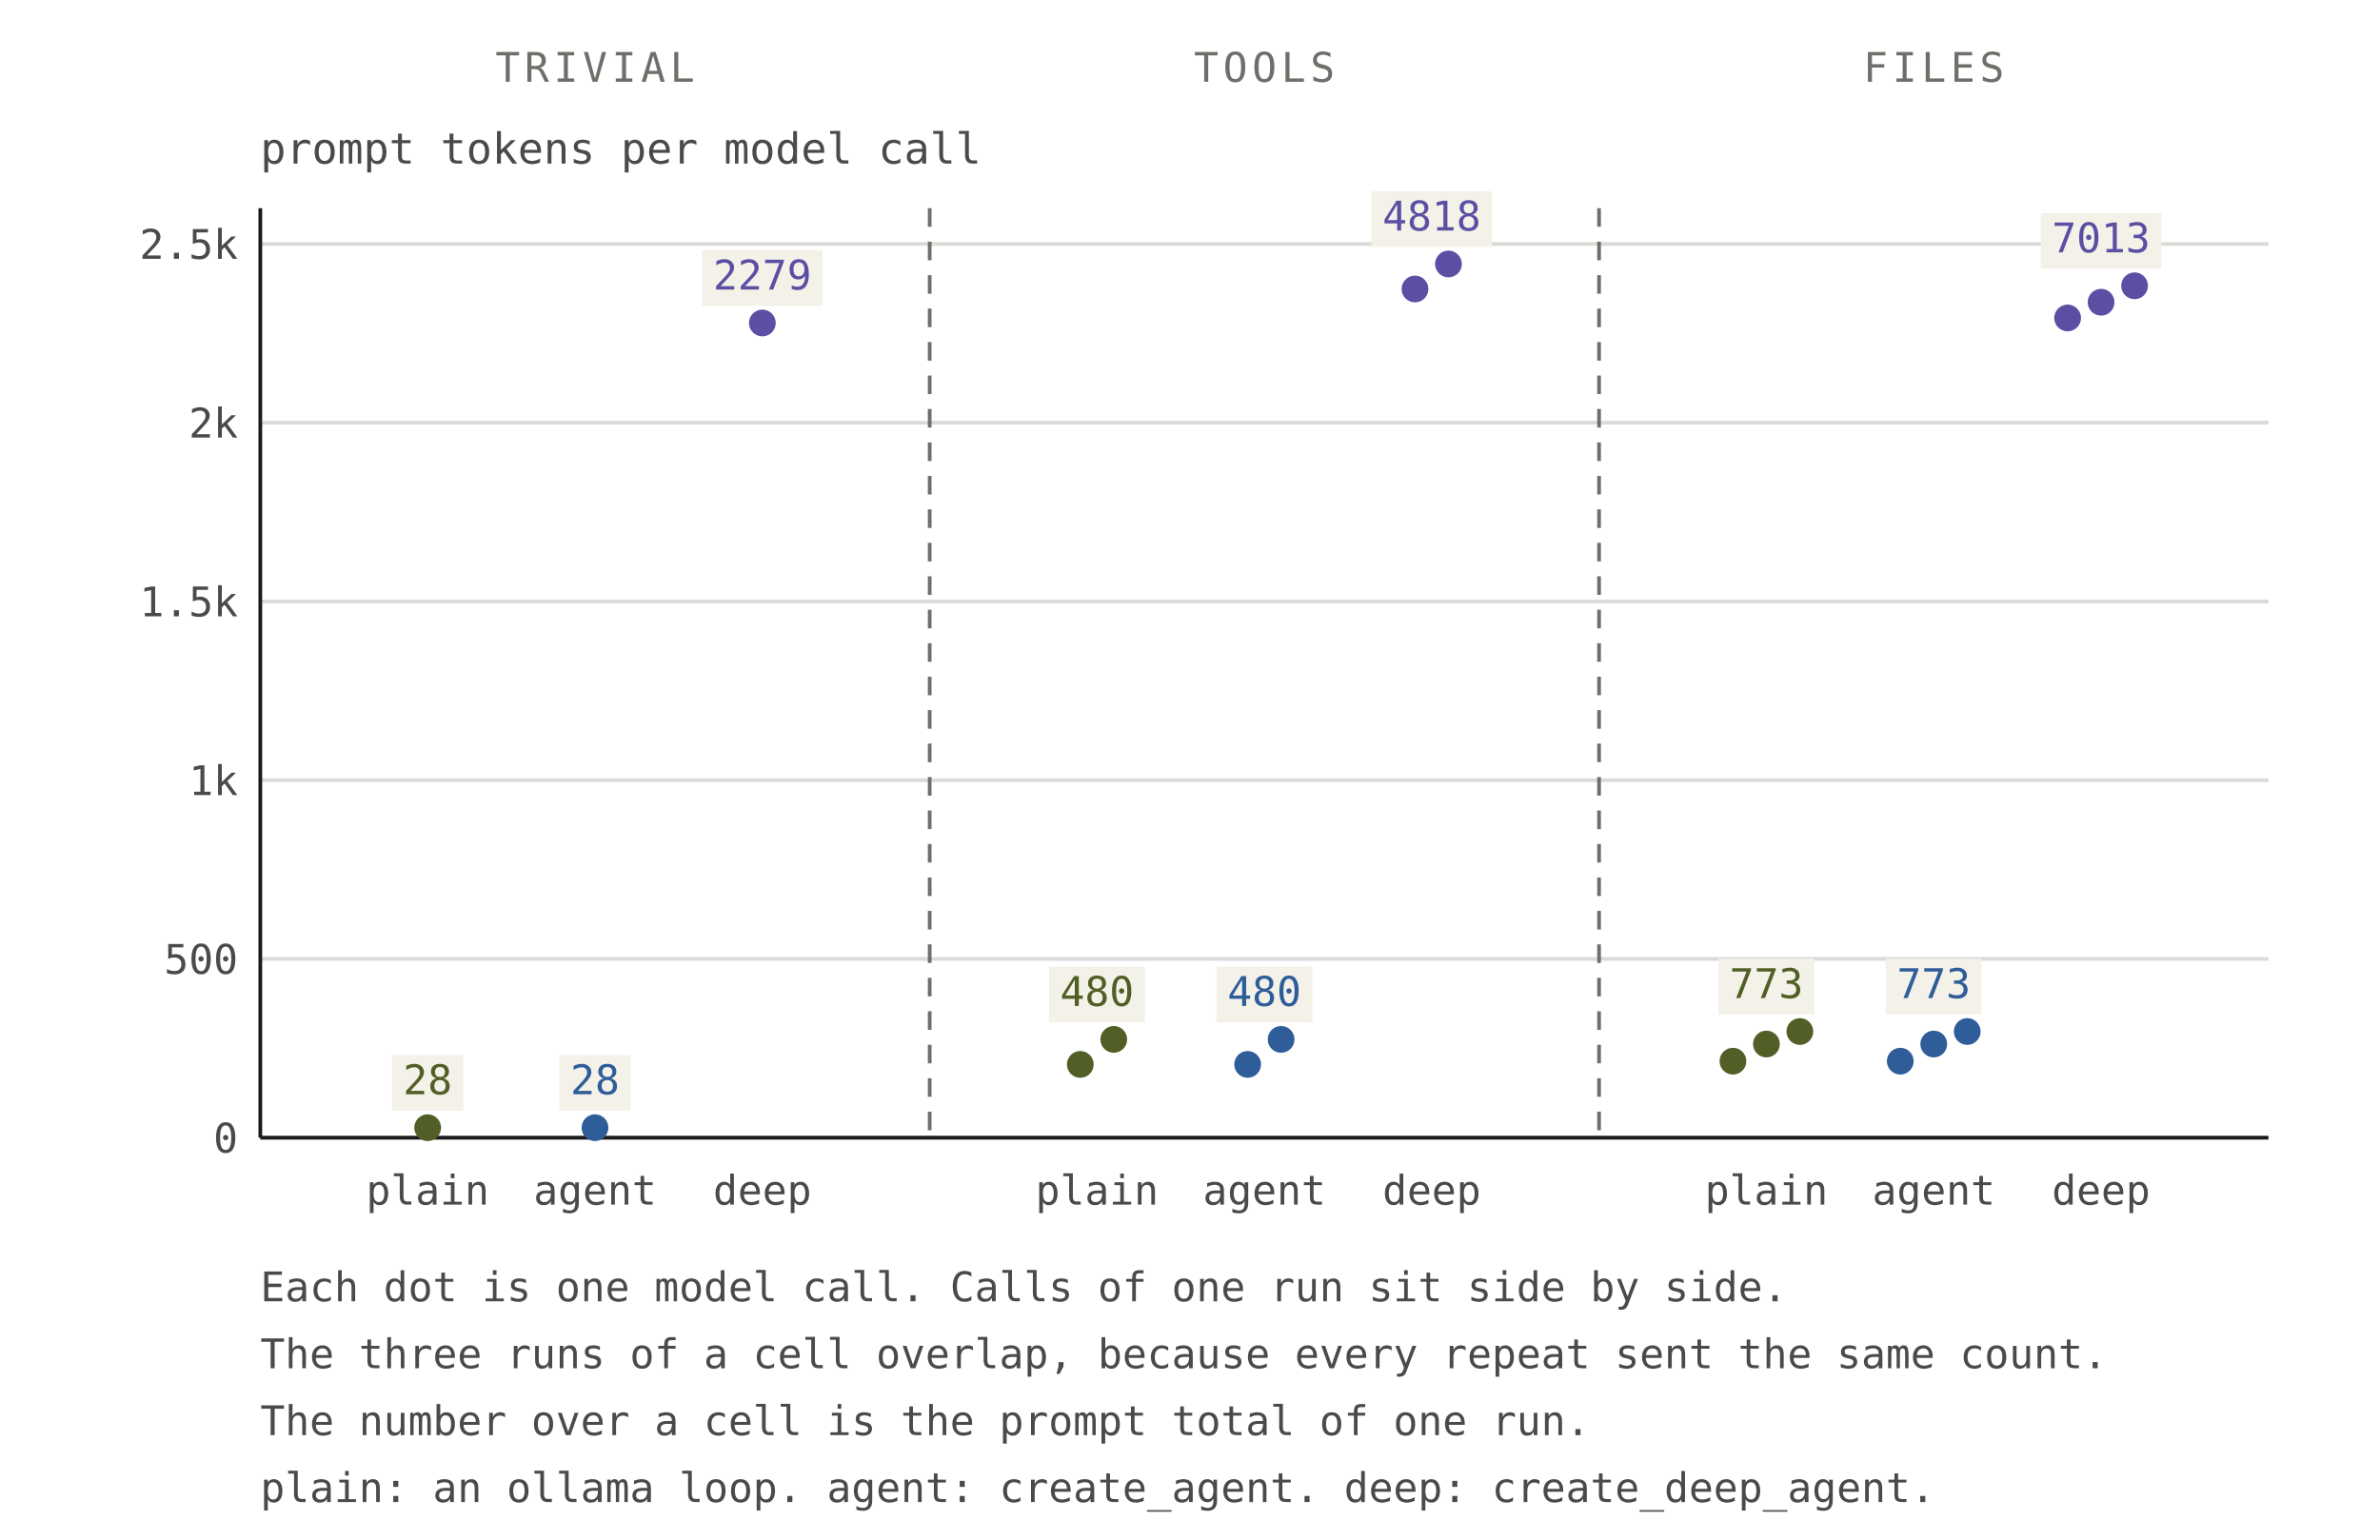
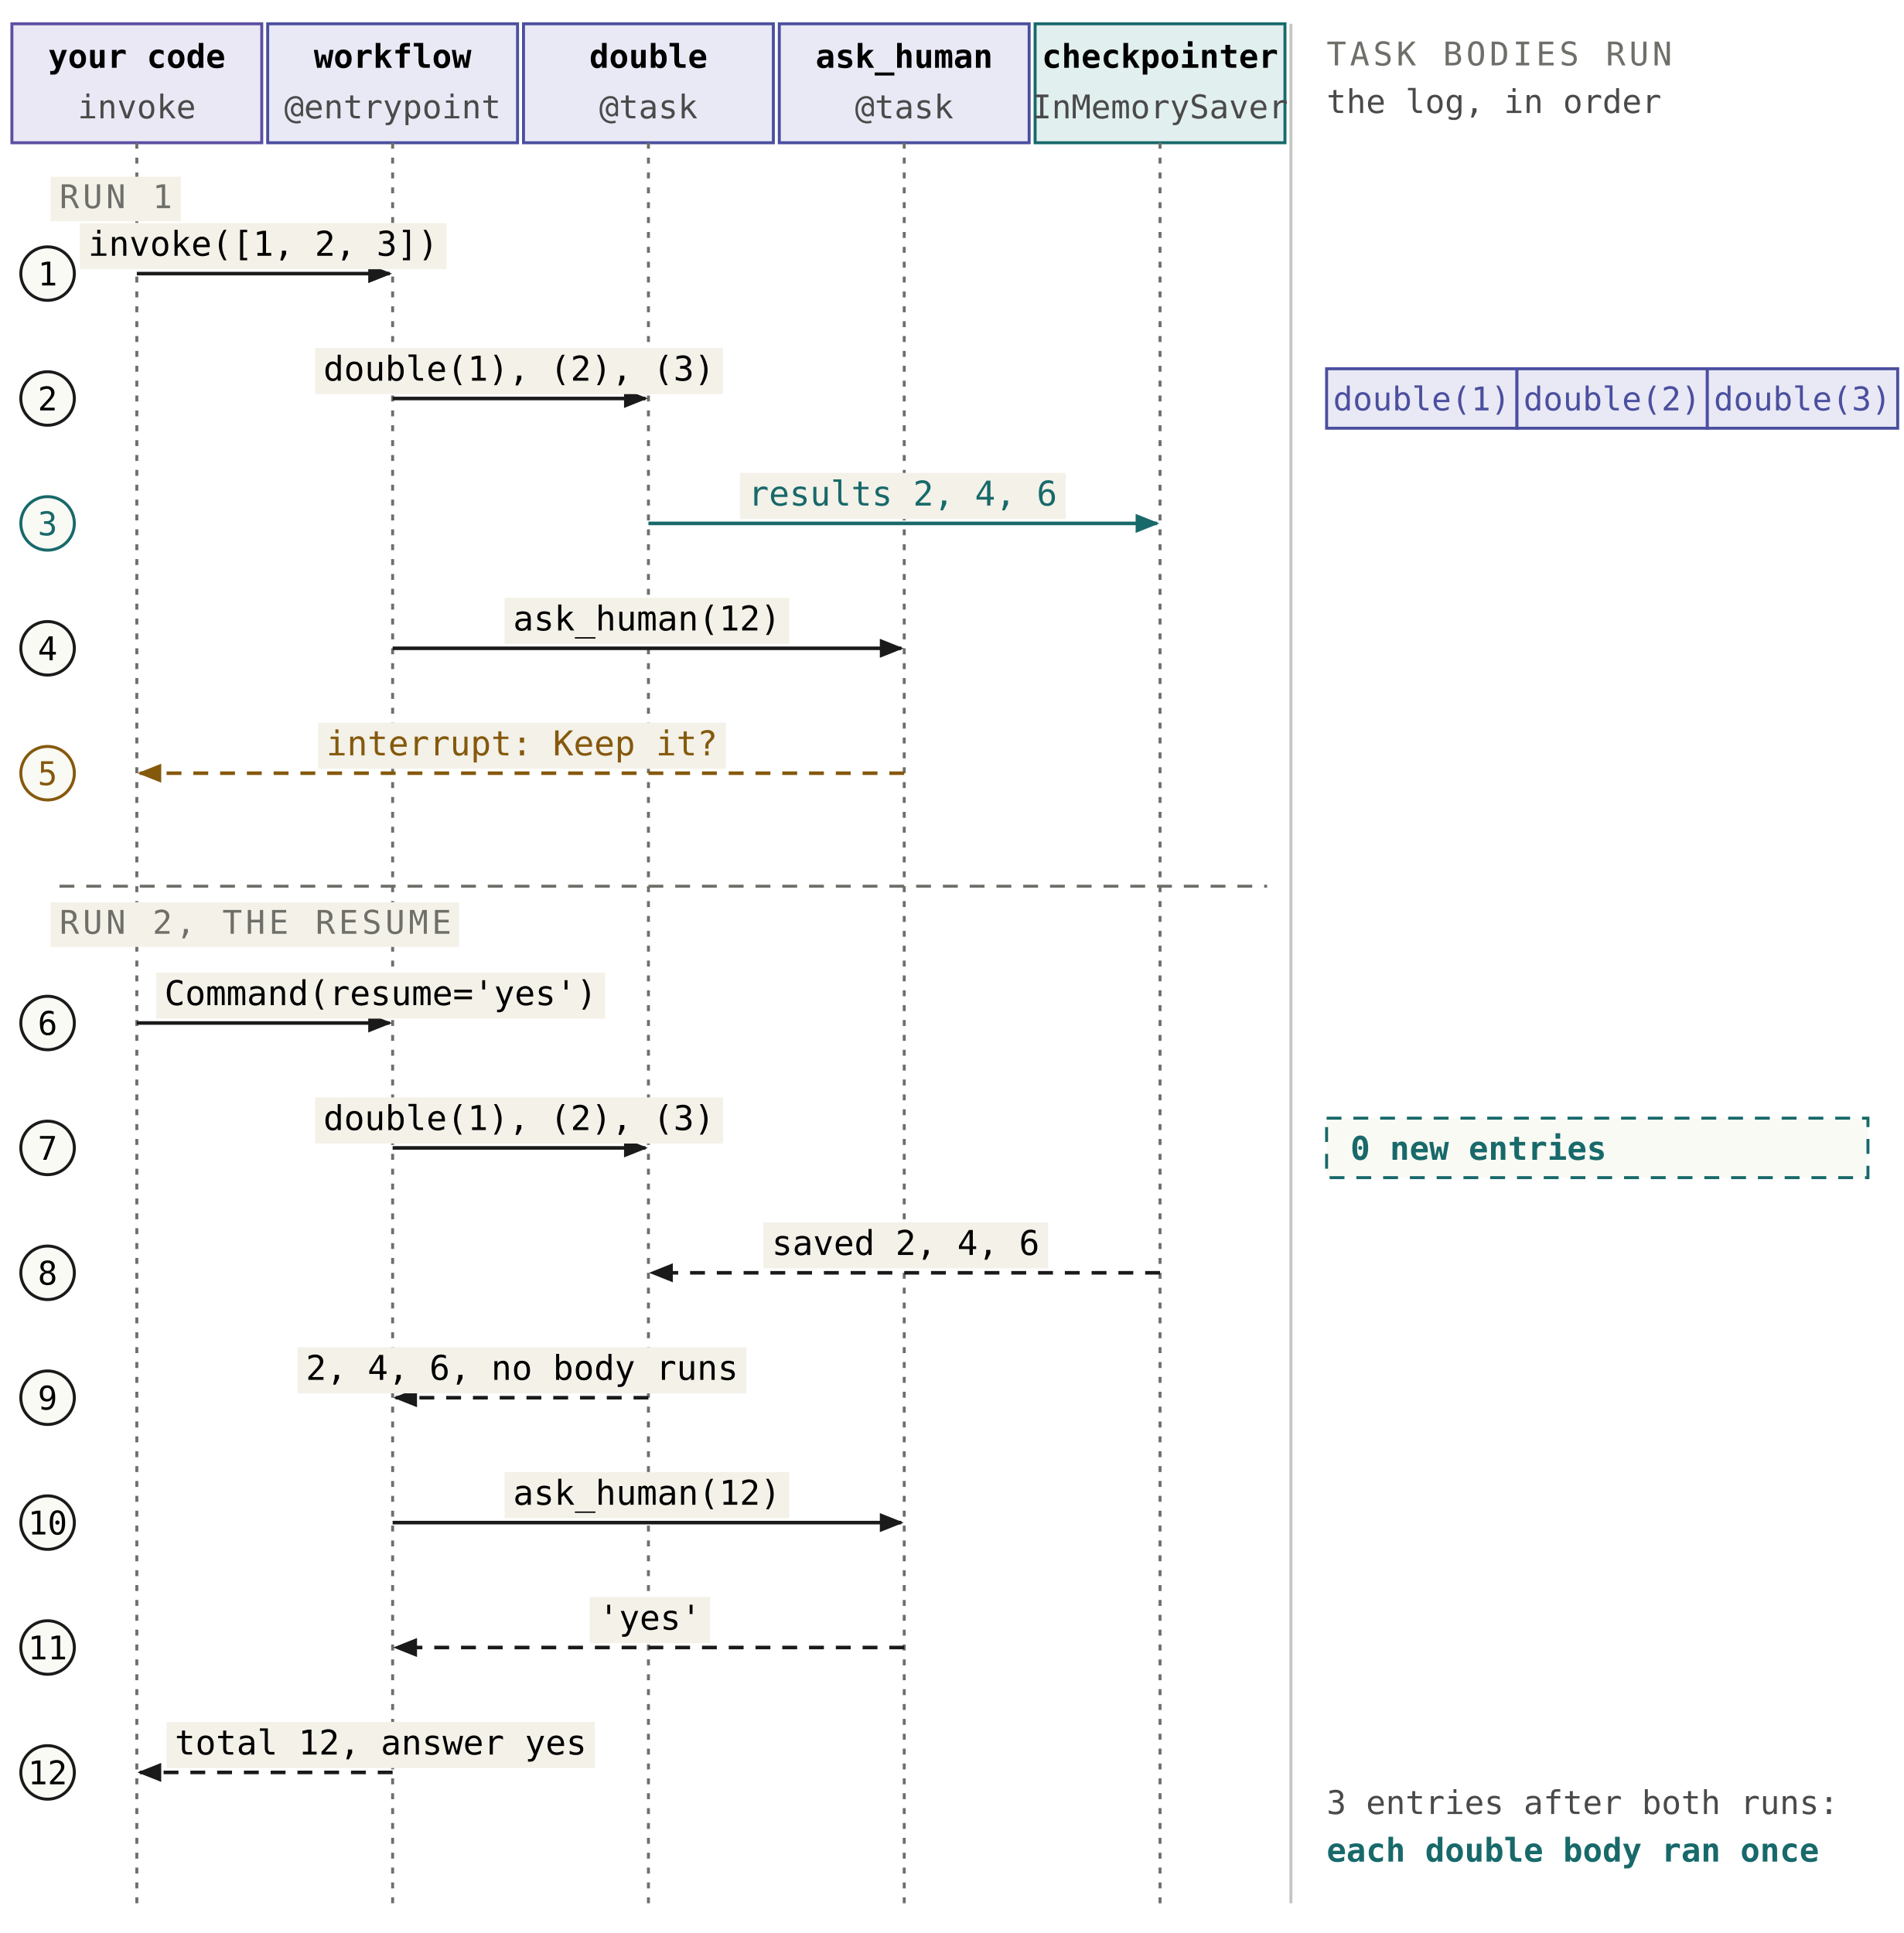
- <svg xmlns="http://www.w3.org/2000/svg" viewBox="0 0 640 414" role="img" aria-labelledby="fig-6-3-title fig-6-3-desc" font-family="JetBrains Mono, ui-monospace, monospace">
-   <line x1="70" y1="306" x2="610" y2="306" stroke="var(--m-ink-mute, #6f6f6a)" stroke-width="1" stroke-opacity="0.25" />
-   <text x="64" y="310" font-size="11" text-anchor="end" fill="var(--m-ink-soft, #4a4a4a)">0</text>
-   <line x1="70" y1="257.92" x2="610" y2="257.92" stroke="var(--m-ink-mute, #6f6f6a)" stroke-width="1" stroke-opacity="0.25" />
-   <text x="64" y="261.92" font-size="11" text-anchor="end" fill="var(--m-ink-soft, #4a4a4a)">500</text>
-   <line x1="70" y1="209.85" x2="610" y2="209.85" stroke="var(--m-ink-mute, #6f6f6a)" stroke-width="1" stroke-opacity="0.25" />
-   <text x="64" y="213.85" font-size="11" text-anchor="end" fill="var(--m-ink-soft, #4a4a4a)">1k</text>
-   <line x1="70" y1="161.77" x2="610" y2="161.77" stroke="var(--m-ink-mute, #6f6f6a)" stroke-width="1" stroke-opacity="0.25" />
-   <text x="64" y="165.77" font-size="11" text-anchor="end" fill="var(--m-ink-soft, #4a4a4a)">1.5k</text>
-   <line x1="70" y1="113.69" x2="610" y2="113.69" stroke="var(--m-ink-mute, #6f6f6a)" stroke-width="1" stroke-opacity="0.25" />
-   <text x="64" y="117.69" font-size="11" text-anchor="end" fill="var(--m-ink-soft, #4a4a4a)">2k</text>
-   <line x1="70" y1="65.62" x2="610" y2="65.62" stroke="var(--m-ink-mute, #6f6f6a)" stroke-width="1" stroke-opacity="0.25" />
-   <text x="64" y="69.62" font-size="11" text-anchor="end" fill="var(--m-ink-soft, #4a4a4a)">2.5k</text>
-   <line x1="70" y1="306" x2="610" y2="306" stroke="var(--m-ink, #1a1a1a)" stroke-width="1" />
-   <line x1="70" y1="56" x2="70" y2="306" stroke="var(--m-ink, #1a1a1a)" stroke-width="1" />
-   <text x="70" y="44" font-size="11.5" class="m-serif" fill="var(--m-ink-soft, #4a4a4a)">prompt tokens per model call</text>
-   <text x="160" y="22" font-size="11" text-anchor="middle" letter-spacing="1.2" fill="var(--m-ink-mute, #6f6f6a)">TRIVIAL</text>
-   <circle cx="115" cy="303.31" r="2.4" fill="var(--m-olive-ink, #515f26)" />
-   <circle cx="115" cy="303.31" r="3" fill="var(--m-olive-ink, #515f26)" />
-   <circle cx="115" cy="303.31" r="3.6" fill="var(--m-olive-ink, #515f26)" />
-   <rect class="m-knock" x="105.4" y="283.73" width="19.2" height="15" fill="var(--m-panel, #f3f1e8)" />
-   <text x="115" y="294.31" font-size="11" text-anchor="middle" fill="var(--m-olive-ink, #515f26)">28</text>
-   <text x="115" y="324" font-size="11" text-anchor="middle" fill="var(--m-ink-soft, #4a4a4a)">plain</text>
-   <circle cx="160" cy="303.31" r="2.4" fill="var(--m-blue-ink, #2f5d9a)" />
-   <circle cx="160" cy="303.31" r="3" fill="var(--m-blue-ink, #2f5d9a)" />
-   <circle cx="160" cy="303.31" r="3.6" fill="var(--m-blue-ink, #2f5d9a)" />
-   <rect class="m-knock" x="150.4" y="283.73" width="19.2" height="15" fill="var(--m-panel, #f3f1e8)" />
-   <text x="160" y="294.31" font-size="11" text-anchor="middle" fill="var(--m-blue-ink, #2f5d9a)">28</text>
-   <text x="160" y="324" font-size="11" text-anchor="middle" fill="var(--m-ink-soft, #4a4a4a)">agent</text>
-   <circle cx="205" cy="86.87" r="2.4" fill="var(--m-violet-ink, #5b4fa3)" />
-   <circle cx="205" cy="86.87" r="3" fill="var(--m-violet-ink, #5b4fa3)" />
-   <circle cx="205" cy="86.87" r="3.6" fill="var(--m-violet-ink, #5b4fa3)" />
-   <rect class="m-knock" x="188.8" y="67.29" width="32.4" height="15" fill="var(--m-panel, #f3f1e8)" />
-   <text x="205" y="77.87" font-size="11" text-anchor="middle" fill="var(--m-violet-ink, #5b4fa3)">2279</text>
-   <text x="205" y="324" font-size="11" text-anchor="middle" fill="var(--m-ink-soft, #4a4a4a)">deep</text>
-   <text x="340" y="22" font-size="11" text-anchor="middle" letter-spacing="1.2" fill="var(--m-ink-mute, #6f6f6a)">TOOLS</text>
-   <line x1="250" y1="56" x2="250" y2="306" stroke="var(--m-ink-mute, #6f6f6a)" stroke-width="1" stroke-dasharray="5 4" />
-   <circle cx="290.5" cy="286.29" r="2.4" fill="var(--m-olive-ink, #515f26)" />
-   <circle cx="299.5" cy="279.56" r="2.4" fill="var(--m-olive-ink, #515f26)" />
-   <circle cx="290.5" cy="286.29" r="3" fill="var(--m-olive-ink, #515f26)" />
-   <circle cx="299.5" cy="279.56" r="3" fill="var(--m-olive-ink, #515f26)" />
-   <circle cx="290.5" cy="286.29" r="3.6" fill="var(--m-olive-ink, #515f26)" />
-   <circle cx="299.5" cy="279.56" r="3.6" fill="var(--m-olive-ink, #515f26)" />
-   <rect class="m-knock" x="282.1" y="259.98" width="25.8" height="15" fill="var(--m-panel, #f3f1e8)" />
-   <text x="295" y="270.56" font-size="11" text-anchor="middle" fill="var(--m-olive-ink, #515f26)">480</text>
-   <text x="295" y="324" font-size="11" text-anchor="middle" fill="var(--m-ink-soft, #4a4a4a)">plain</text>
-   <circle cx="335.5" cy="286.29" r="2.4" fill="var(--m-blue-ink, #2f5d9a)" />
-   <circle cx="344.5" cy="279.56" r="2.4" fill="var(--m-blue-ink, #2f5d9a)" />
-   <circle cx="335.5" cy="286.29" r="3" fill="var(--m-blue-ink, #2f5d9a)" />
-   <circle cx="344.5" cy="279.56" r="3" fill="var(--m-blue-ink, #2f5d9a)" />
-   <circle cx="335.5" cy="286.29" r="3.6" fill="var(--m-blue-ink, #2f5d9a)" />
-   <circle cx="344.5" cy="279.56" r="3.6" fill="var(--m-blue-ink, #2f5d9a)" />
-   <rect class="m-knock" x="327.1" y="259.98" width="25.8" height="15" fill="var(--m-panel, #f3f1e8)" />
-   <text x="340" y="270.56" font-size="11" text-anchor="middle" fill="var(--m-blue-ink, #2f5d9a)">480</text>
-   <text x="340" y="324" font-size="11" text-anchor="middle" fill="var(--m-ink-soft, #4a4a4a)">agent</text>
-   <circle cx="380.5" cy="77.73" r="2.4" fill="var(--m-violet-ink, #5b4fa3)" />
-   <circle cx="389.5" cy="71" r="2.4" fill="var(--m-violet-ink, #5b4fa3)" />
-   <circle cx="380.5" cy="77.73" r="3" fill="var(--m-violet-ink, #5b4fa3)" />
-   <circle cx="389.5" cy="71" r="3" fill="var(--m-violet-ink, #5b4fa3)" />
-   <circle cx="380.5" cy="77.73" r="3.6" fill="var(--m-violet-ink, #5b4fa3)" />
-   <circle cx="389.5" cy="71" r="3.6" fill="var(--m-violet-ink, #5b4fa3)" />
-   <rect class="m-knock" x="368.8" y="51.42" width="32.4" height="15" fill="var(--m-panel, #f3f1e8)" />
-   <text x="385" y="62" font-size="11" text-anchor="middle" fill="var(--m-violet-ink, #5b4fa3)">4818</text>
-   <text x="385" y="324" font-size="11" text-anchor="middle" fill="var(--m-ink-soft, #4a4a4a)">deep</text>
-   <text x="520" y="22" font-size="11" text-anchor="middle" letter-spacing="1.2" fill="var(--m-ink-mute, #6f6f6a)">FILES</text>
-   <line x1="430" y1="56" x2="430" y2="306" stroke="var(--m-ink-mute, #6f6f6a)" stroke-width="1" stroke-dasharray="5 4" />
-   <circle cx="466" cy="285.42" r="2.4" fill="var(--m-olive-ink, #515f26)" />
-   <circle cx="475" cy="280.81" r="2.4" fill="var(--m-olive-ink, #515f26)" />
-   <circle cx="484" cy="277.44" r="2.4" fill="var(--m-olive-ink, #515f26)" />
-   <circle cx="466" cy="285.42" r="3" fill="var(--m-olive-ink, #515f26)" />
-   <circle cx="475" cy="280.81" r="3" fill="var(--m-olive-ink, #515f26)" />
-   <circle cx="484" cy="277.44" r="3" fill="var(--m-olive-ink, #515f26)" />
-   <circle cx="466" cy="285.42" r="3.6" fill="var(--m-olive-ink, #515f26)" />
-   <circle cx="475" cy="280.81" r="3.6" fill="var(--m-olive-ink, #515f26)" />
-   <circle cx="484" cy="277.44" r="3.6" fill="var(--m-olive-ink, #515f26)" />
-   <rect class="m-knock" x="462.1" y="257.86" width="25.8" height="15" fill="var(--m-panel, #f3f1e8)" />
-   <text x="475" y="268.44" font-size="11" text-anchor="middle" fill="var(--m-olive-ink, #515f26)">773</text>
-   <text x="475" y="324" font-size="11" text-anchor="middle" fill="var(--m-ink-soft, #4a4a4a)">plain</text>
-   <circle cx="511" cy="285.42" r="2.4" fill="var(--m-blue-ink, #2f5d9a)" />
-   <circle cx="520" cy="280.81" r="2.4" fill="var(--m-blue-ink, #2f5d9a)" />
-   <circle cx="529" cy="277.44" r="2.4" fill="var(--m-blue-ink, #2f5d9a)" />
-   <circle cx="511" cy="285.42" r="3" fill="var(--m-blue-ink, #2f5d9a)" />
-   <circle cx="520" cy="280.81" r="3" fill="var(--m-blue-ink, #2f5d9a)" />
-   <circle cx="529" cy="277.44" r="3" fill="var(--m-blue-ink, #2f5d9a)" />
-   <circle cx="511" cy="285.42" r="3.6" fill="var(--m-blue-ink, #2f5d9a)" />
-   <circle cx="520" cy="280.81" r="3.6" fill="var(--m-blue-ink, #2f5d9a)" />
-   <circle cx="529" cy="277.44" r="3.6" fill="var(--m-blue-ink, #2f5d9a)" />
-   <rect class="m-knock" x="507.1" y="257.86" width="25.8" height="15" fill="var(--m-panel, #f3f1e8)" />
-   <text x="520" y="268.44" font-size="11" text-anchor="middle" fill="var(--m-blue-ink, #2f5d9a)">773</text>
-   <text x="520" y="324" font-size="11" text-anchor="middle" fill="var(--m-ink-soft, #4a4a4a)">agent</text>
-   <circle cx="556" cy="85.52" r="2.4" fill="var(--m-violet-ink, #5b4fa3)" />
-   <circle cx="565" cy="81.29" r="2.4" fill="var(--m-violet-ink, #5b4fa3)" />
-   <circle cx="574" cy="76.87" r="2.4" fill="var(--m-violet-ink, #5b4fa3)" />
-   <circle cx="556" cy="85.52" r="3" fill="var(--m-violet-ink, #5b4fa3)" />
-   <circle cx="565" cy="81.29" r="3" fill="var(--m-violet-ink, #5b4fa3)" />
-   <circle cx="574" cy="76.87" r="3" fill="var(--m-violet-ink, #5b4fa3)" />
-   <circle cx="556" cy="85.52" r="3.6" fill="var(--m-violet-ink, #5b4fa3)" />
-   <circle cx="565" cy="81.29" r="3.6" fill="var(--m-violet-ink, #5b4fa3)" />
-   <circle cx="574" cy="76.87" r="3.6" fill="var(--m-violet-ink, #5b4fa3)" />
-   <rect class="m-knock" x="548.8" y="57.29" width="32.4" height="15" fill="var(--m-panel, #f3f1e8)" />
-   <text x="565" y="67.87" font-size="11" text-anchor="middle" fill="var(--m-violet-ink, #5b4fa3)">7013</text>
-   <text x="565" y="324" font-size="11" text-anchor="middle" fill="var(--m-ink-soft, #4a4a4a)">deep</text>
-   <text x="70" y="350" font-size="11" class="m-serif" fill="var(--m-ink-soft, #4a4a4a)">Each dot is one model call. Calls of one run sit side by side.</text>
-   <text x="70" y="368" font-size="11" class="m-serif" fill="var(--m-ink-soft, #4a4a4a)">The three runs of a cell overlap, because every repeat sent the same count.</text>
-   <text x="70" y="386" font-size="11" class="m-serif" fill="var(--m-ink-soft, #4a4a4a)">The number over a cell is the prompt total of one run.</text>
-   <text x="70" y="404" font-size="11" class="m-serif" fill="var(--m-ink-soft, #4a4a4a)">plain: an ollama loop. agent: create_agent. deep: create_deep_agent.</text>
+ <svg xmlns="http://www.w3.org/2000/svg" viewBox="0 0 640 650" role="img" aria-labelledby="fig-6-3-title fig-6-3-desc" font-family="JetBrains Mono, ui-monospace, monospace">
+   <defs>
+     <marker id="fig-6-3-head-ink" viewBox="0 0 10 10" refX="9" refY="5" markerWidth="8" markerHeight="8" markerUnits="userSpaceOnUse" orient="auto-start-reverse">
+       <path d="M0 1 L10 5 L0 9 z" fill="var(--m-ink, #1a1a1a)" />
+     </marker>
+     <marker id="fig-6-3-head-teal" viewBox="0 0 10 10" refX="9" refY="5" markerWidth="8" markerHeight="8" markerUnits="userSpaceOnUse" orient="auto-start-reverse">
+       <path d="M0 1 L10 5 L0 9 z" fill="var(--m-teal-ink, #18696a)" />
+     </marker>
+     <marker id="fig-6-3-head-amber" viewBox="0 0 10 10" refX="9" refY="5" markerWidth="8" markerHeight="8" markerUnits="userSpaceOnUse" orient="auto-start-reverse">
+       <path d="M0 1 L10 5 L0 9 z" fill="var(--m-amber-ink, #85590c)" />
+     </marker>
+   </defs>
+   <rect x="4" y="8" width="84" height="40" fill="var(--m-violet-fill, #ebe8f5)" stroke="var(--m-violet-ink, #5b4fa3)" />
+   <text x="46" y="22.8" font-size="11" text-anchor="middle" font-weight="700">your code</text>
+   <text x="46" y="39.8" font-size="11" text-anchor="middle" class="m-serif" fill="var(--m-ink-soft, #4a4a4a)">invoke</text>
+   <line x1="46" y1="48" x2="46" y2="640" stroke="var(--m-ink-mute, #6f6f6a)" stroke-width="1" stroke-dasharray="2 3" />
+   <rect x="90" y="8" width="84" height="40" fill="var(--m-indigo-fill, #e9e9f6)" stroke="var(--m-indigo-ink, #4b4f9e)" />
+   <text x="132" y="22.8" font-size="11" text-anchor="middle" font-weight="700">workflow</text>
+   <text x="132" y="39.8" font-size="11" text-anchor="middle" class="m-serif" fill="var(--m-ink-soft, #4a4a4a)">@entrypoint</text>
+   <line x1="132" y1="48" x2="132" y2="640" stroke="var(--m-ink-mute, #6f6f6a)" stroke-width="1" stroke-dasharray="2 3" />
+   <rect x="176" y="8" width="84" height="40" fill="var(--m-indigo-fill, #e9e9f6)" stroke="var(--m-indigo-ink, #4b4f9e)" />
+   <text x="218" y="22.8" font-size="11" text-anchor="middle" font-weight="700">double</text>
+   <text x="218" y="39.8" font-size="11" text-anchor="middle" class="m-serif" fill="var(--m-ink-soft, #4a4a4a)">@task</text>
+   <line x1="218" y1="48" x2="218" y2="640" stroke="var(--m-ink-mute, #6f6f6a)" stroke-width="1" stroke-dasharray="2 3" />
+   <rect x="262" y="8" width="84" height="40" fill="var(--m-indigo-fill, #e9e9f6)" stroke="var(--m-indigo-ink, #4b4f9e)" />
+   <text x="304" y="22.8" font-size="11" text-anchor="middle" font-weight="700">ask_human</text>
+   <text x="304" y="39.8" font-size="11" text-anchor="middle" class="m-serif" fill="var(--m-ink-soft, #4a4a4a)">@task</text>
+   <line x1="304" y1="48" x2="304" y2="640" stroke="var(--m-ink-mute, #6f6f6a)" stroke-width="1" stroke-dasharray="2 3" />
+   <rect x="348" y="8" width="84" height="40" fill="var(--m-teal-fill, #e1efee)" stroke="var(--m-teal-ink, #18696a)" />
+   <text x="390" y="22.8" font-size="11" text-anchor="middle" font-weight="700">checkpointer</text>
+   <text x="390" y="39.8" font-size="11" text-anchor="middle" class="m-serif" fill="var(--m-ink-soft, #4a4a4a)">InMemorySaver</text>
+   <line x1="390" y1="48" x2="390" y2="640" stroke="var(--m-ink-mute, #6f6f6a)" stroke-width="1" stroke-dasharray="2 3" />
+   <text x="446" y="22" font-size="11" letter-spacing="1.2" fill="var(--m-ink-mute, #6f6f6a)">TASK BODIES RUN</text>
+   <text x="446" y="38" font-size="11" class="m-serif" fill="var(--m-ink-soft, #4a4a4a)">the log, in order</text>
+   <line x1="434" y1="8" x2="434" y2="640" stroke="var(--m-ink-mute, #6f6f6a)" stroke-width="1" stroke-opacity="0.4" />
+   <rect class="m-knock" x="17" y="59.42" width="43.8" height="15" fill="var(--m-panel, #f3f1e8)" />
+   <text x="20" y="70" font-size="11" letter-spacing="1.2" fill="var(--m-ink-mute, #6f6f6a)">RUN 1</text>
+   <g data-beat="1">
+     <animate attributeName="opacity" values="0;0;1" keyTimes="0;0;1" calcMode="spline" keySplines="0 0 1 1;0.23 1 0.32 1" dur="0.45s" begin="indefinite" fill="freeze" />
+     <animateTransform attributeName="transform" type="translate" values="0 4;0 4;0 0" keyTimes="0;0;1" calcMode="spline" keySplines="0 0 1 1;0.23 1 0.32 1" dur="0.45s" begin="indefinite" fill="freeze" />
+     <circle cx="16" cy="92" r="9" fill="var(--m-paper, #fafaf5)" stroke="var(--m-ink, #1a1a1a)" stroke-width="1" />
+     <text x="16" y="96" font-size="11" text-anchor="middle">1</text>
+     <line x1="46" y1="92" x2="131" y2="92" stroke="var(--m-ink, #1a1a1a)" stroke-width="1.2" marker-end="url(#fig-6-3-head-ink)" />
+     <circle class="m-packet" r="3.5" fill="var(--m-ink, #1a1a1a)" opacity="0">
+       <animateMotion path="M46 92 L131 92" keyPoints="0;0;1;1" keyTimes="0;0;0.688;1" calcMode="linear" dur="0.8s" begin="indefinite" fill="freeze" />
+       <animate attributeName="opacity" values="0;0;1;1;0" keyTimes="0;0;0.1;0.688;1" dur="0.8s" begin="indefinite" fill="freeze" />
+     </circle>
+     <rect class="m-knock" x="26.85" y="75.03" width="123.3" height="15.5" fill="var(--m-panel, #f3f1e8)" />
+     <text x="88.5" y="86" font-size="11.5" text-anchor="middle">invoke([1, 2, 3])</text>
+   </g>
+   <g data-beat="2">
+     <animate attributeName="opacity" values="0;0;1" keyTimes="0;0.571;1" calcMode="spline" keySplines="0 0 1 1;0.23 1 0.32 1" dur="1.05s" begin="indefinite" fill="freeze" />
+     <animateTransform attributeName="transform" type="translate" values="0 4;0 4;0 0" keyTimes="0;0.571;1" calcMode="spline" keySplines="0 0 1 1;0.23 1 0.32 1" dur="1.05s" begin="indefinite" fill="freeze" />
+     <circle cx="16" cy="134" r="9" fill="var(--m-paper, #fafaf5)" stroke="var(--m-ink, #1a1a1a)" stroke-width="1" />
+     <text x="16" y="138" font-size="11" text-anchor="middle">2</text>
+     <line x1="132" y1="134" x2="217" y2="134" stroke="var(--m-ink, #1a1a1a)" stroke-width="1.2" marker-end="url(#fig-6-3-head-ink)" />
+     <circle class="m-packet" r="3.5" fill="var(--m-ink, #1a1a1a)" opacity="0">
+       <animateMotion path="M132 134 L217 134" keyPoints="0;0;1;1" keyTimes="0;0.429;0.821;1" calcMode="linear" dur="1.4s" begin="indefinite" fill="freeze" />
+       <animate attributeName="opacity" values="0;0;1;1;0" keyTimes="0;0.429;0.486;0.821;1" dur="1.4s" begin="indefinite" fill="freeze" />
+     </circle>
+     <rect class="m-knock" x="105.95" y="117.03" width="137.1" height="15.5" fill="var(--m-panel, #f3f1e8)" />
+     <text x="174.5" y="128" font-size="11.5" text-anchor="middle">double(1), (2), (3)</text>
+     <rect x="446" y="124" width="64" height="20" fill="var(--m-indigo-fill, #e9e9f6)" stroke="var(--m-indigo-ink, #4b4f9e)" />
+     <text x="478" y="138" font-size="11" text-anchor="middle" fill="var(--m-indigo-ink, #4b4f9e)">double(1)</text>
+     <rect x="510" y="124" width="64" height="20" fill="var(--m-indigo-fill, #e9e9f6)" stroke="var(--m-indigo-ink, #4b4f9e)" />
+     <text x="542" y="138" font-size="11" text-anchor="middle" fill="var(--m-indigo-ink, #4b4f9e)">double(2)</text>
+     <rect x="574" y="124" width="64" height="20" fill="var(--m-indigo-fill, #e9e9f6)" stroke="var(--m-indigo-ink, #4b4f9e)" />
+     <text x="606" y="138" font-size="11" text-anchor="middle" fill="var(--m-indigo-ink, #4b4f9e)">double(3)</text>
+   </g>
+   <g data-beat="3">
+     <animate attributeName="opacity" values="0;0;1" keyTimes="0;0.727;1" calcMode="spline" keySplines="0 0 1 1;0.23 1 0.32 1" dur="1.65s" begin="indefinite" fill="freeze" />
+     <animateTransform attributeName="transform" type="translate" values="0 4;0 4;0 0" keyTimes="0;0.727;1" calcMode="spline" keySplines="0 0 1 1;0.23 1 0.32 1" dur="1.65s" begin="indefinite" fill="freeze" />
+     <circle cx="16" cy="176" r="9" fill="var(--m-paper, #fafaf5)" stroke="var(--m-teal-ink, #18696a)" stroke-width="1" />
+     <text x="16" y="180" font-size="11" text-anchor="middle" fill="var(--m-teal-ink, #18696a)">3</text>
+     <line x1="218" y1="176" x2="389" y2="176" stroke="var(--m-teal-ink, #18696a)" stroke-width="1.2" marker-end="url(#fig-6-3-head-teal)" />
+     <circle class="m-packet" r="3.5" fill="var(--m-teal-ink, #18696a)" opacity="0">
+       <animateMotion path="M218 176 L389 176" keyPoints="0;0;1;1" keyTimes="0;0.6;0.875;1" calcMode="linear" dur="2s" begin="indefinite" fill="freeze" />
+       <animate attributeName="opacity" values="0;0;1;1;0" keyTimes="0;0.6;0.64;0.875;1" dur="2s" begin="indefinite" fill="freeze" />
+     </circle>
+     <rect class="m-knock" x="248.75" y="159.03" width="109.5" height="15.5" fill="var(--m-panel, #f3f1e8)" />
+     <text x="303.5" y="170" font-size="11.5" text-anchor="middle" fill="var(--m-teal-ink, #18696a)">results 2, 4, 6</text>
+   </g>
+   <g data-beat="4">
+     <animate attributeName="opacity" values="0;0;1" keyTimes="0;0.8;1" calcMode="spline" keySplines="0 0 1 1;0.23 1 0.32 1" dur="2.25s" begin="indefinite" fill="freeze" />
+     <animateTransform attributeName="transform" type="translate" values="0 4;0 4;0 0" keyTimes="0;0.8;1" calcMode="spline" keySplines="0 0 1 1;0.23 1 0.32 1" dur="2.25s" begin="indefinite" fill="freeze" />
+     <circle cx="16" cy="218" r="9" fill="var(--m-paper, #fafaf5)" stroke="var(--m-ink, #1a1a1a)" stroke-width="1" />
+     <text x="16" y="222" font-size="11" text-anchor="middle">4</text>
+     <line x1="132" y1="218" x2="303" y2="218" stroke="var(--m-ink, #1a1a1a)" stroke-width="1.2" marker-end="url(#fig-6-3-head-ink)" />
+     <circle class="m-packet" r="3.5" fill="var(--m-ink, #1a1a1a)" opacity="0">
+       <animateMotion path="M132 218 L303 218" keyPoints="0;0;1;1" keyTimes="0;0.692;0.904;1" calcMode="linear" dur="2.6s" begin="indefinite" fill="freeze" />
+       <animate attributeName="opacity" values="0;0;1;1;0" keyTimes="0;0.692;0.723;0.904;1" dur="2.6s" begin="indefinite" fill="freeze" />
+     </circle>
+     <rect class="m-knock" x="169.65" y="201.03" width="95.7" height="15.5" fill="var(--m-panel, #f3f1e8)" />
+     <text x="217.5" y="212" font-size="11.5" text-anchor="middle">ask_human(12)</text>
+   </g>
+   <g data-beat="5">
+     <animate attributeName="opacity" values="0;0;1" keyTimes="0;0.842;1" calcMode="spline" keySplines="0 0 1 1;0.23 1 0.32 1" dur="2.85s" begin="indefinite" fill="freeze" />
+     <animateTransform attributeName="transform" type="translate" values="0 4;0 4;0 0" keyTimes="0;0.842;1" calcMode="spline" keySplines="0 0 1 1;0.23 1 0.32 1" dur="2.85s" begin="indefinite" fill="freeze" />
+     <circle cx="16" cy="260" r="9" fill="var(--m-paper, #fafaf5)" stroke="var(--m-amber-ink, #85590c)" stroke-width="1" />
+     <text x="16" y="264" font-size="11" text-anchor="middle" fill="var(--m-amber-ink, #85590c)">5</text>
+     <line x1="304" y1="260" x2="47" y2="260" stroke="var(--m-amber-ink, #85590c)" stroke-width="1.2" stroke-dasharray="5 4" marker-end="url(#fig-6-3-head-amber)" />
+     <circle class="m-packet" r="3.5" fill="var(--m-amber-ink, #85590c)" opacity="0">
+       <animateMotion path="M304 260 L47 260" keyPoints="0;0;1;1" keyTimes="0;0.75;0.922;1" calcMode="linear" dur="3.2s" begin="indefinite" fill="freeze" />
+       <animate attributeName="opacity" values="0;0;1;1;0" keyTimes="0;0.75;0.775;0.922;1" dur="3.2s" begin="indefinite" fill="freeze" />
+     </circle>
+     <rect class="m-knock" x="106.95" y="243.03" width="137.1" height="15.5" fill="var(--m-panel, #f3f1e8)" />
+     <text x="175.5" y="254" font-size="11.5" text-anchor="middle" fill="var(--m-amber-ink, #85590c)">interrupt: Keep it?</text>
+     <line x1="20" y1="298" x2="426" y2="298" stroke="var(--m-ink-mute, #6f6f6a)" stroke-width="1" stroke-dasharray="5 4" />
+     <rect class="m-knock" x="17" y="303.42" width="137.4" height="15" fill="var(--m-panel, #f3f1e8)" />
+     <text x="20" y="314" font-size="11" letter-spacing="1.2" fill="var(--m-ink-mute, #6f6f6a)">RUN 2, THE RESUME</text>
+   </g>
+   <g data-beat="6">
+     <animate attributeName="opacity" values="0;0;1" keyTimes="0;0.87;1" calcMode="spline" keySplines="0 0 1 1;0.23 1 0.32 1" dur="3.45s" begin="indefinite" fill="freeze" />
+     <animateTransform attributeName="transform" type="translate" values="0 4;0 4;0 0" keyTimes="0;0.87;1" calcMode="spline" keySplines="0 0 1 1;0.23 1 0.32 1" dur="3.45s" begin="indefinite" fill="freeze" />
+     <circle cx="16" cy="344" r="9" fill="var(--m-paper, #fafaf5)" stroke="var(--m-ink, #1a1a1a)" stroke-width="1" />
+     <text x="16" y="348" font-size="11" text-anchor="middle">6</text>
+     <line x1="46" y1="344" x2="131" y2="344" stroke="var(--m-ink, #1a1a1a)" stroke-width="1.2" marker-end="url(#fig-6-3-head-ink)" />
+     <circle class="m-packet" r="3.5" fill="var(--m-ink, #1a1a1a)" opacity="0">
+       <animateMotion path="M46 344 L131 344" keyPoints="0;0;1;1" keyTimes="0;0.789;0.934;1" calcMode="linear" dur="3.8s" begin="indefinite" fill="freeze" />
+       <animate attributeName="opacity" values="0;0;1;1;0" keyTimes="0;0.789;0.811;0.934;1" dur="3.8s" begin="indefinite" fill="freeze" />
+     </circle>
+     <rect class="m-knock" x="52.55" y="327.03" width="150.9" height="15.5" fill="var(--m-panel, #f3f1e8)" />
+     <text x="128" y="338" font-size="11.5" text-anchor="middle">Command(resume='yes')</text>
+   </g>
+   <g data-beat="7">
+     <animate attributeName="opacity" values="0;0;1" keyTimes="0;0.889;1" calcMode="spline" keySplines="0 0 1 1;0.23 1 0.32 1" dur="4.05s" begin="indefinite" fill="freeze" />
+     <animateTransform attributeName="transform" type="translate" values="0 4;0 4;0 0" keyTimes="0;0.889;1" calcMode="spline" keySplines="0 0 1 1;0.23 1 0.32 1" dur="4.05s" begin="indefinite" fill="freeze" />
+     <circle cx="16" cy="386" r="9" fill="var(--m-paper, #fafaf5)" stroke="var(--m-ink, #1a1a1a)" stroke-width="1" />
+     <text x="16" y="390" font-size="11" text-anchor="middle">7</text>
+     <line x1="132" y1="386" x2="217" y2="386" stroke="var(--m-ink, #1a1a1a)" stroke-width="1.2" marker-end="url(#fig-6-3-head-ink)" />
+     <circle class="m-packet" r="3.5" fill="var(--m-ink, #1a1a1a)" opacity="0">
+       <animateMotion path="M132 386 L217 386" keyPoints="0;0;1;1" keyTimes="0;0.818;0.943;1" calcMode="linear" dur="4.4s" begin="indefinite" fill="freeze" />
+       <animate attributeName="opacity" values="0;0;1;1;0" keyTimes="0;0.818;0.836;0.943;1" dur="4.4s" begin="indefinite" fill="freeze" />
+     </circle>
+     <rect class="m-knock" x="105.95" y="369.03" width="137.1" height="15.5" fill="var(--m-panel, #f3f1e8)" />
+     <text x="174.5" y="380" font-size="11.5" text-anchor="middle">double(1), (2), (3)</text>
+     <rect x="446" y="376" width="182" height="20" fill="var(--m-paper, #fafaf5)" stroke="var(--m-teal-ink, #18696a)" stroke-dasharray="5 4" />
+     <text x="454" y="390" font-size="11" font-weight="700" fill="var(--m-teal-ink, #18696a)">0 new entries</text>
+   </g>
+   <g data-beat="8">
+     <animate attributeName="opacity" values="0;0;1" keyTimes="0;0.903;1" calcMode="spline" keySplines="0 0 1 1;0.23 1 0.32 1" dur="4.65s" begin="indefinite" fill="freeze" />
+     <animateTransform attributeName="transform" type="translate" values="0 4;0 4;0 0" keyTimes="0;0.903;1" calcMode="spline" keySplines="0 0 1 1;0.23 1 0.32 1" dur="4.65s" begin="indefinite" fill="freeze" />
+     <circle cx="16" cy="428" r="9" fill="var(--m-paper, #fafaf5)" stroke="var(--m-ink, #1a1a1a)" stroke-width="1" />
+     <text x="16" y="432" font-size="11" text-anchor="middle">8</text>
+     <line x1="390" y1="428" x2="219" y2="428" stroke="var(--m-ink, #1a1a1a)" stroke-width="1.2" stroke-dasharray="5 4" marker-end="url(#fig-6-3-head-ink)" />
+     <circle class="m-packet" r="3.5" fill="var(--m-ink, #1a1a1a)" opacity="0">
+       <animateMotion path="M390 428 L219 428" keyPoints="0;0;1;1" keyTimes="0;0.84;0.95;1" calcMode="linear" dur="5s" begin="indefinite" fill="freeze" />
+       <animate attributeName="opacity" values="0;0;1;1;0" keyTimes="0;0.84;0.856;0.95;1" dur="5s" begin="indefinite" fill="freeze" />
+     </circle>
+     <rect class="m-knock" x="256.65" y="411.03" width="95.7" height="15.5" fill="var(--m-panel, #f3f1e8)" />
+     <text x="304.5" y="422" font-size="11.5" text-anchor="middle">saved 2, 4, 6</text>
+   </g>
+   <g data-beat="9">
+     <animate attributeName="opacity" values="0;0;1" keyTimes="0;0.914;1" calcMode="spline" keySplines="0 0 1 1;0.23 1 0.32 1" dur="5.25s" begin="indefinite" fill="freeze" />
+     <animateTransform attributeName="transform" type="translate" values="0 4;0 4;0 0" keyTimes="0;0.914;1" calcMode="spline" keySplines="0 0 1 1;0.23 1 0.32 1" dur="5.25s" begin="indefinite" fill="freeze" />
+     <circle cx="16" cy="470" r="9" fill="var(--m-paper, #fafaf5)" stroke="var(--m-ink, #1a1a1a)" stroke-width="1" />
+     <text x="16" y="474" font-size="11" text-anchor="middle">9</text>
+     <line x1="218" y1="470" x2="133" y2="470" stroke="var(--m-ink, #1a1a1a)" stroke-width="1.2" stroke-dasharray="5 4" marker-end="url(#fig-6-3-head-ink)" />
+     <circle class="m-packet" r="3.5" fill="var(--m-ink, #1a1a1a)" opacity="0">
+       <animateMotion path="M218 470 L133 470" keyPoints="0;0;1;1" keyTimes="0;0.857;0.955;1" calcMode="linear" dur="5.6s" begin="indefinite" fill="freeze" />
+       <animate attributeName="opacity" values="0;0;1;1;0" keyTimes="0;0.857;0.871;0.955;1" dur="5.6s" begin="indefinite" fill="freeze" />
+     </circle>
+     <rect class="m-knock" x="100.05" y="453.03" width="150.9" height="15.5" fill="var(--m-panel, #f3f1e8)" />
+     <text x="175.5" y="464" font-size="11.5" text-anchor="middle">2, 4, 6, no body runs</text>
+   </g>
+   <g data-beat="10">
+     <animate attributeName="opacity" values="0;0;1" keyTimes="0;0.923;1" calcMode="spline" keySplines="0 0 1 1;0.23 1 0.32 1" dur="5.85s" begin="indefinite" fill="freeze" />
+     <animateTransform attributeName="transform" type="translate" values="0 4;0 4;0 0" keyTimes="0;0.923;1" calcMode="spline" keySplines="0 0 1 1;0.23 1 0.32 1" dur="5.85s" begin="indefinite" fill="freeze" />
+     <circle cx="16" cy="512" r="9" fill="var(--m-paper, #fafaf5)" stroke="var(--m-ink, #1a1a1a)" stroke-width="1" />
+     <text x="16" y="516" font-size="11" text-anchor="middle">10</text>
+     <line x1="132" y1="512" x2="303" y2="512" stroke="var(--m-ink, #1a1a1a)" stroke-width="1.2" marker-end="url(#fig-6-3-head-ink)" />
+     <circle class="m-packet" r="3.5" fill="var(--m-ink, #1a1a1a)" opacity="0">
+       <animateMotion path="M132 512 L303 512" keyPoints="0;0;1;1" keyTimes="0;0.871;0.96;1" calcMode="linear" dur="6.2s" begin="indefinite" fill="freeze" />
+       <animate attributeName="opacity" values="0;0;1;1;0" keyTimes="0;0.871;0.884;0.96;1" dur="6.2s" begin="indefinite" fill="freeze" />
+     </circle>
+     <rect class="m-knock" x="169.65" y="495.03" width="95.7" height="15.5" fill="var(--m-panel, #f3f1e8)" />
+     <text x="217.5" y="506" font-size="11.5" text-anchor="middle">ask_human(12)</text>
+   </g>
+   <g data-beat="11">
+     <animate attributeName="opacity" values="0;0;1" keyTimes="0;0.93;1" calcMode="spline" keySplines="0 0 1 1;0.23 1 0.32 1" dur="6.45s" begin="indefinite" fill="freeze" />
+     <animateTransform attributeName="transform" type="translate" values="0 4;0 4;0 0" keyTimes="0;0.93;1" calcMode="spline" keySplines="0 0 1 1;0.23 1 0.32 1" dur="6.45s" begin="indefinite" fill="freeze" />
+     <circle cx="16" cy="554" r="9" fill="var(--m-paper, #fafaf5)" stroke="var(--m-ink, #1a1a1a)" stroke-width="1" />
+     <text x="16" y="558" font-size="11" text-anchor="middle">11</text>
+     <line x1="304" y1="554" x2="133" y2="554" stroke="var(--m-ink, #1a1a1a)" stroke-width="1.2" stroke-dasharray="5 4" marker-end="url(#fig-6-3-head-ink)" />
+     <circle class="m-packet" r="3.5" fill="var(--m-ink, #1a1a1a)" opacity="0">
+       <animateMotion path="M304 554 L133 554" keyPoints="0;0;1;1" keyTimes="0;0.882;0.963;1" calcMode="linear" dur="6.8s" begin="indefinite" fill="freeze" />
+       <animate attributeName="opacity" values="0;0;1;1;0" keyTimes="0;0.882;0.894;0.963;1" dur="6.8s" begin="indefinite" fill="freeze" />
+     </circle>
+     <rect class="m-knock" x="198.25" y="537.03" width="40.5" height="15.5" fill="var(--m-panel, #f3f1e8)" />
+     <text x="218.5" y="548" font-size="11.5" text-anchor="middle">'yes'</text>
+   </g>
+   <g data-beat="12">
+     <animate attributeName="opacity" values="0;0;1" keyTimes="0;0.936;1" calcMode="spline" keySplines="0 0 1 1;0.23 1 0.32 1" dur="7.05s" begin="indefinite" fill="freeze" />
+     <animateTransform attributeName="transform" type="translate" values="0 4;0 4;0 0" keyTimes="0;0.936;1" calcMode="spline" keySplines="0 0 1 1;0.23 1 0.32 1" dur="7.05s" begin="indefinite" fill="freeze" />
+     <circle cx="16" cy="596" r="9" fill="var(--m-paper, #fafaf5)" stroke="var(--m-ink, #1a1a1a)" stroke-width="1" />
+     <text x="16" y="600" font-size="11" text-anchor="middle">12</text>
+     <line x1="132" y1="596" x2="47" y2="596" stroke="var(--m-ink, #1a1a1a)" stroke-width="1.2" stroke-dasharray="5 4" marker-end="url(#fig-6-3-head-ink)" />
+     <circle class="m-packet" r="3.5" fill="var(--m-ink, #1a1a1a)" opacity="0">
+       <animateMotion path="M132 596 L47 596" keyPoints="0;0;1;1" keyTimes="0;0.892;0.966;1" calcMode="linear" dur="7.4s" begin="indefinite" fill="freeze" />
+       <animate attributeName="opacity" values="0;0;1;1;0" keyTimes="0;0.892;0.903;0.966;1" dur="7.4s" begin="indefinite" fill="freeze" />
+     </circle>
+     <rect class="m-knock" x="56" y="579.03" width="144" height="15.5" fill="var(--m-panel, #f3f1e8)" />
+     <text x="128" y="590" font-size="11.5" text-anchor="middle">total 12, answer yes</text>
+   </g>
+   <text x="446" y="610" font-size="11" class="m-serif" fill="var(--m-ink-soft, #4a4a4a)">3 entries after both runs:</text>
+   <text x="446" y="626" font-size="11" font-weight="700" class="m-serif" fill="var(--m-teal-ink, #18696a)">each double body ran once</text>
</svg>
